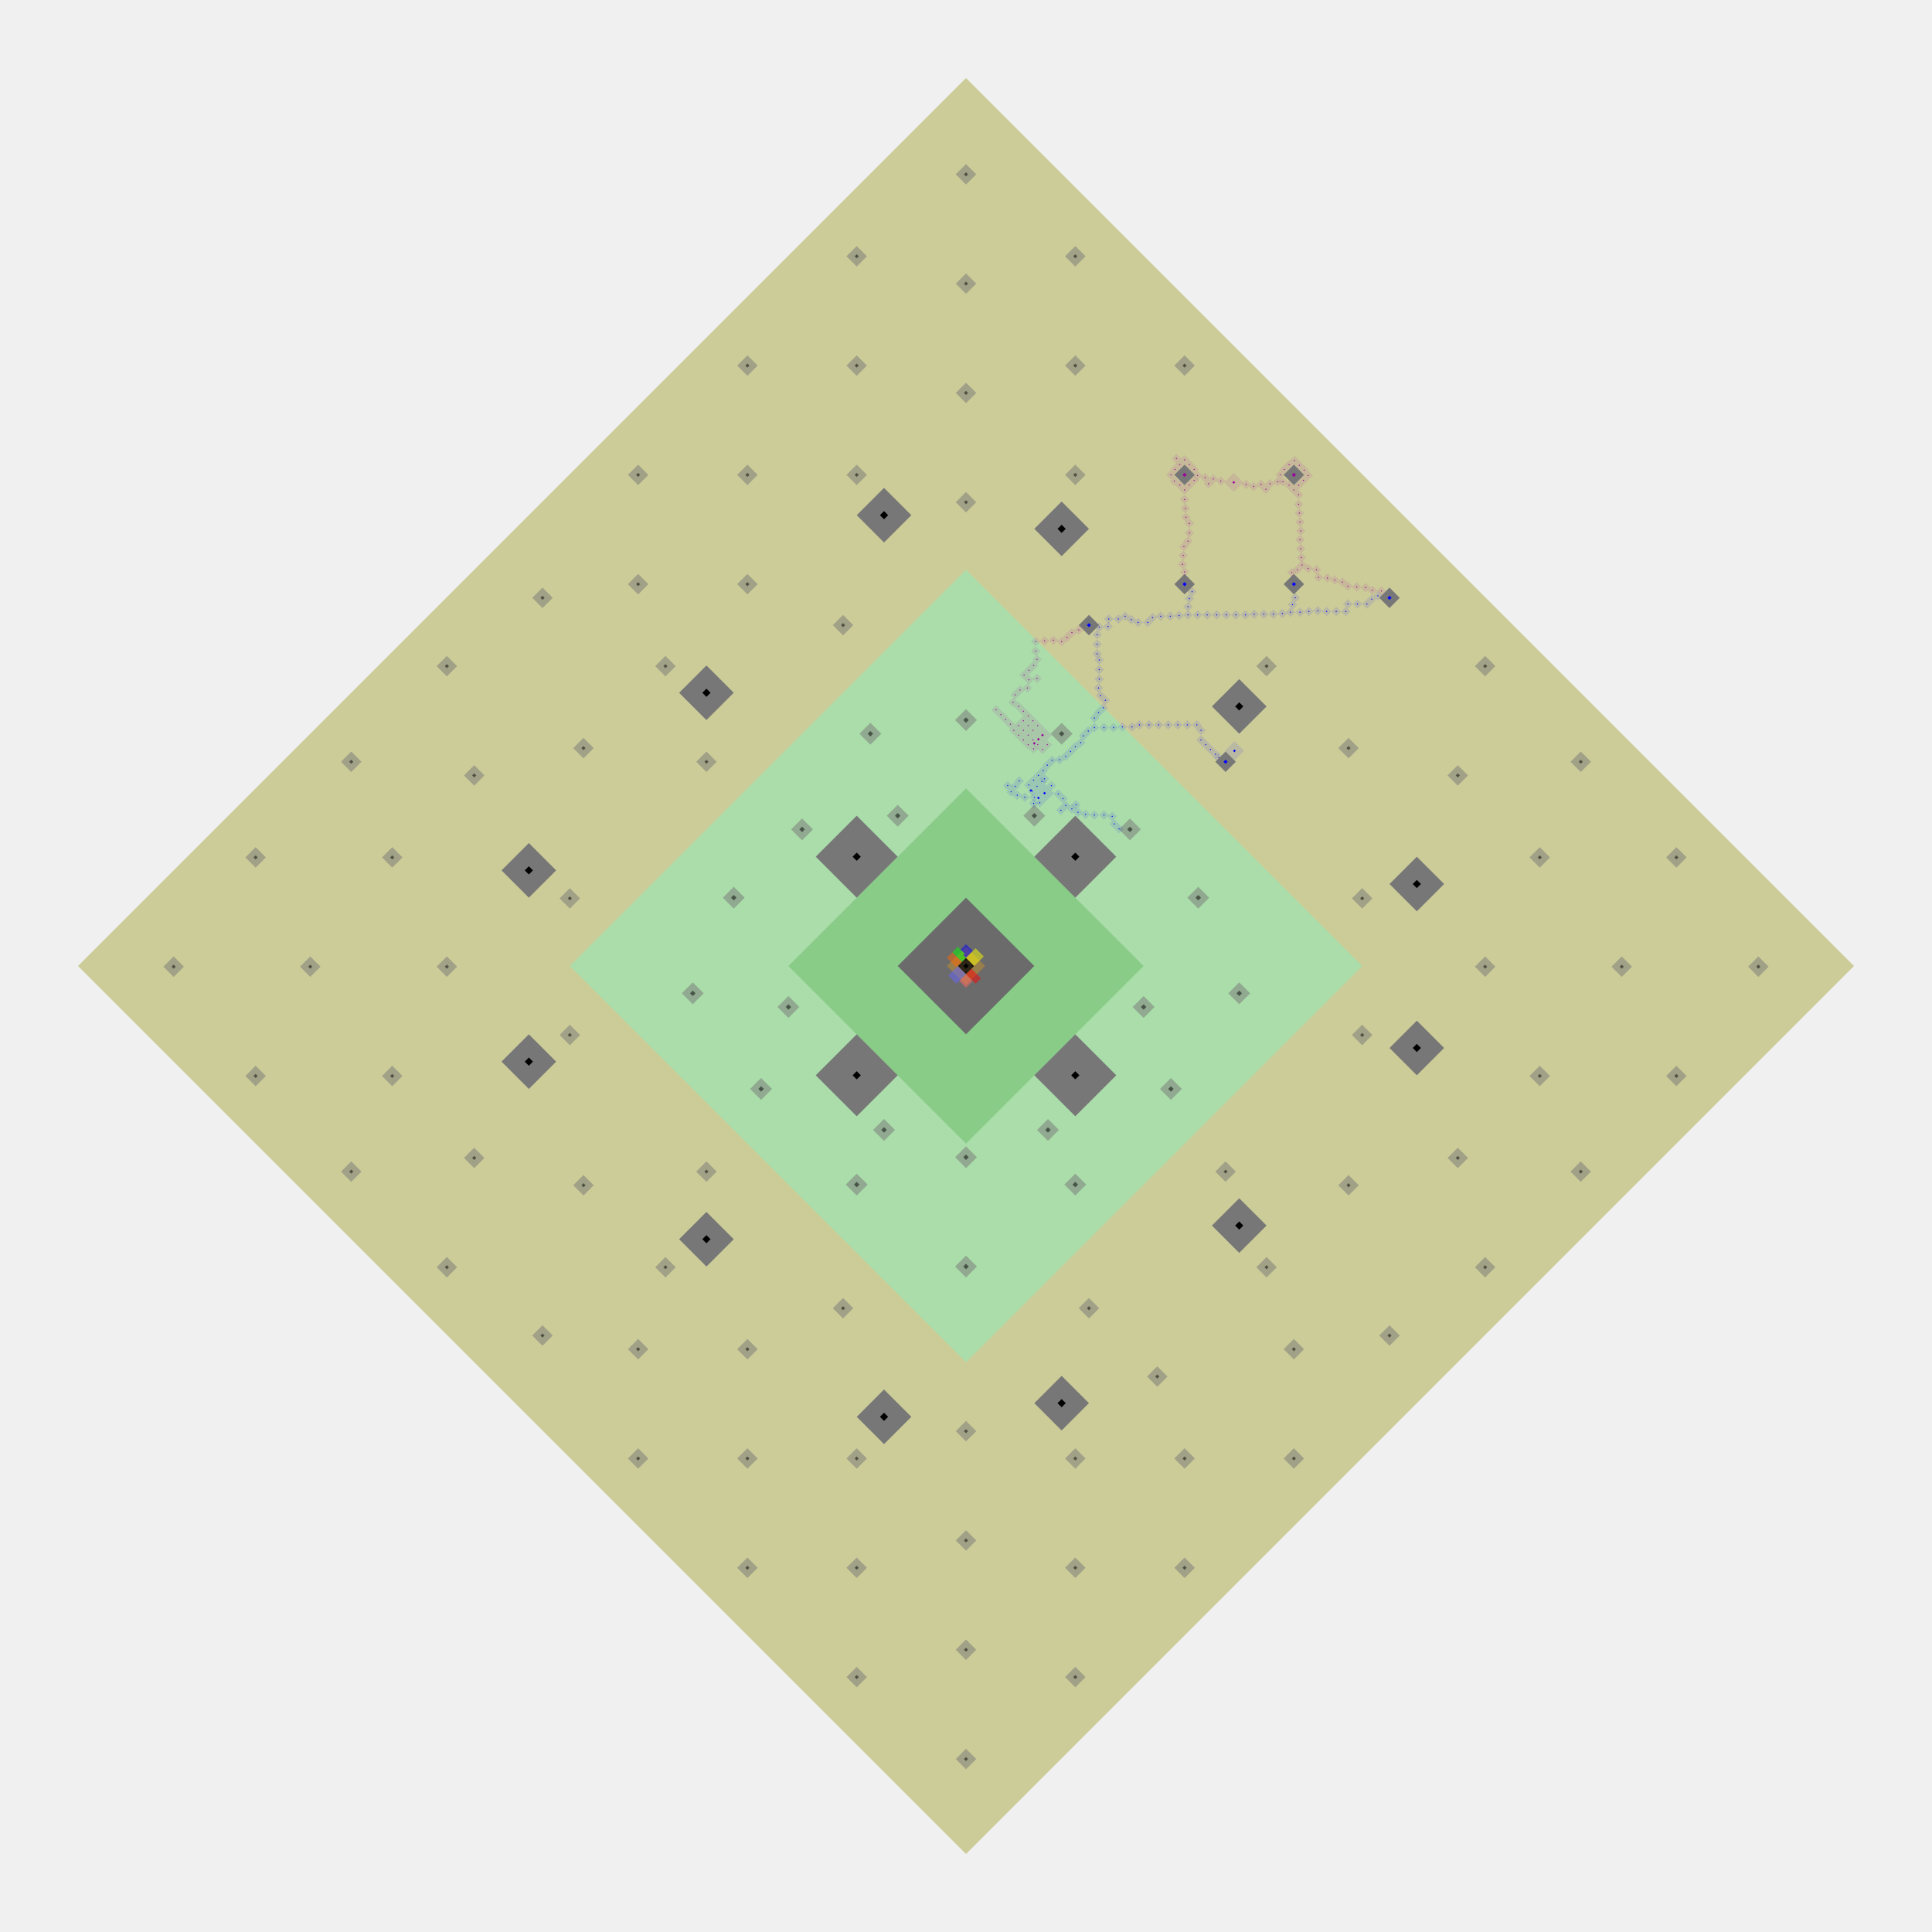
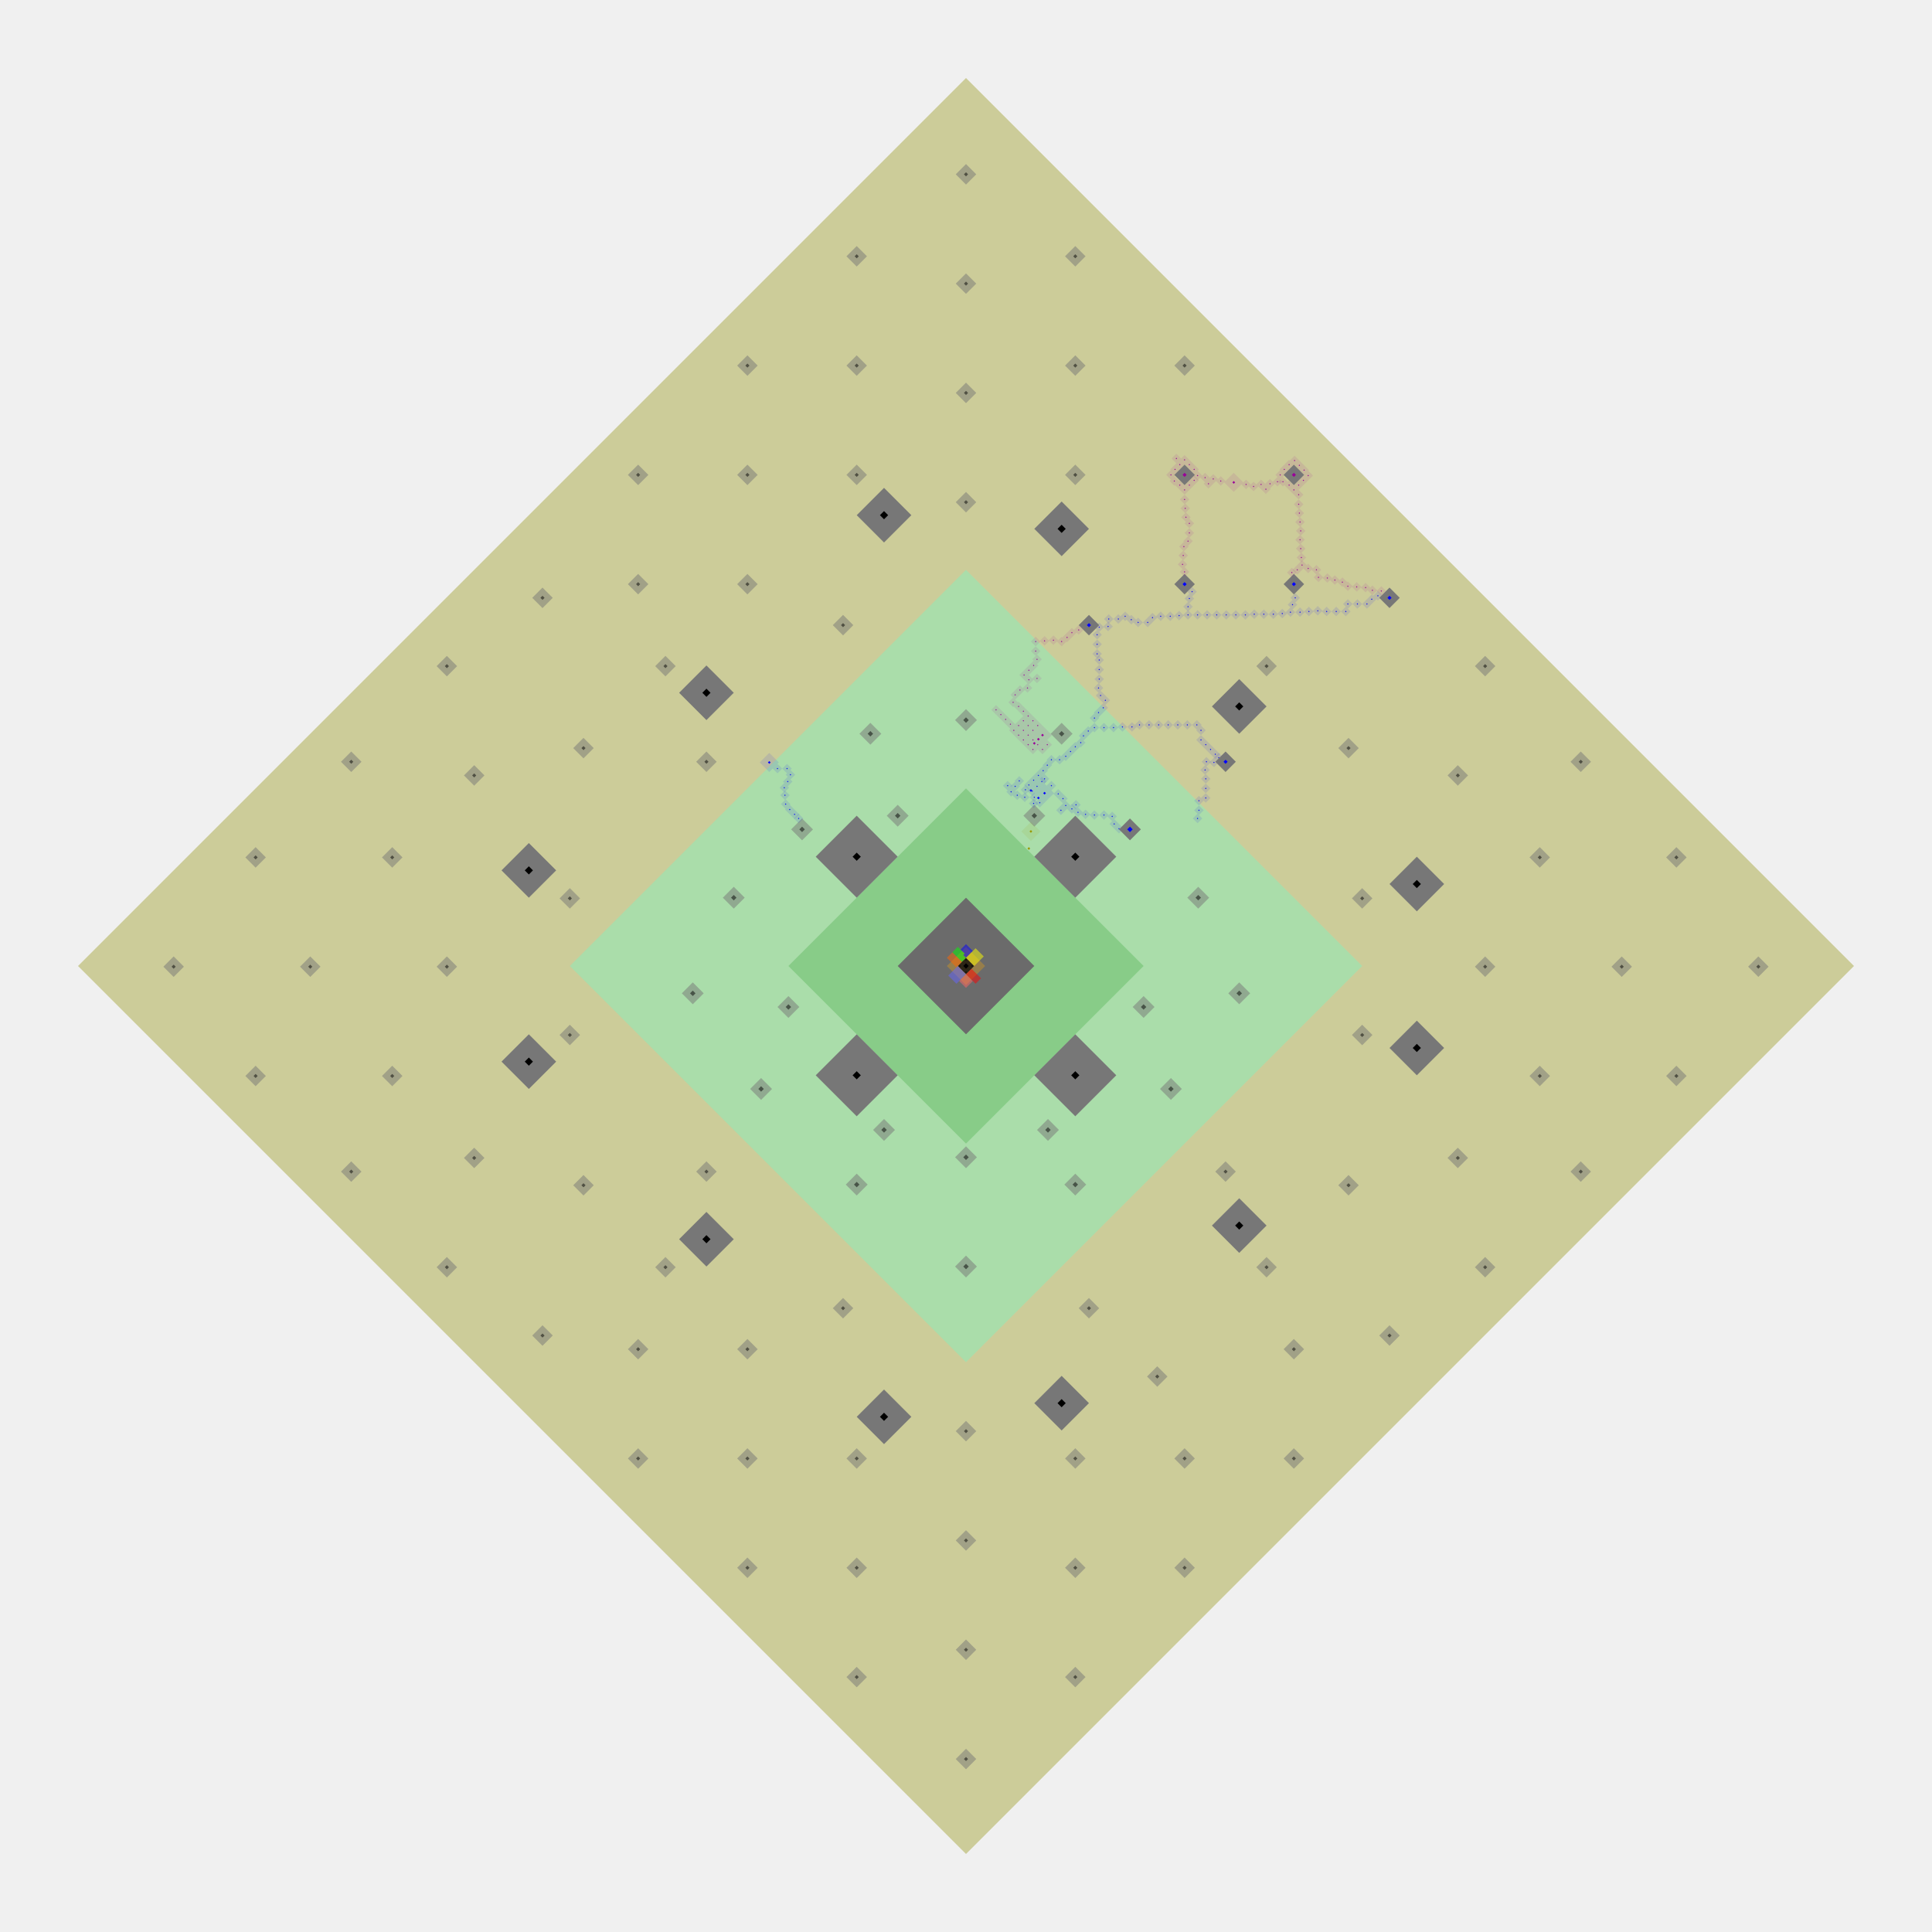
<svg xmlns="http://www.w3.org/2000/svg" id="state-map" version="1.1" viewBox="0 0 2000 2000">
  <style>
svg { background: #aaa; font: 1em serif; }
.concrete { fill: #777; }
.influence { fill-opacity: 0.1; stroke-width: 0; }

.state .labs { fill: #000; fill-opacity: 0.5; }
.state .forts { fill: #000; }
.state .other { fill: #990; }
/*.state .other { display: none; }*/

.ViV .alliance { fill: #00f; }
.ViV .labs { fill: #00f; }
.viv .alliance { fill: #909; }
.viv .labs { fill: #909; }

.new { fill: #070; }
.old { fill: #900; }

.cap-label { font-size: 0.2em; fill: #fff; }
</style>
  <defs>
    <pattern id="capital-grid" width="2%" height="2%">
      <rect x="0" y="0" width="2" height="2" stroke="#000" stroke-width="0.1" class="concrete" />
    </pattern>
    <symbol id="lab1" width="15" height="15">
      <rect x="0" y="0" width="15" height="15" class="concrete" />
      <rect x="6" y="6" width="3" height="3" class="lab" />
    </symbol>
    <symbol id="lab2" width="15" height="15">
      <rect x="0" y="0" width="15" height="15" class="concrete" />
      <rect x="6" y="6" width="3" height="3" class="lab" />
    </symbol>
    <symbol id="lab3" width="16" height="16">
      <rect x="0" y="0" width="16" height="16" class="concrete" />
      <rect x="6" y="6" width="4" height="4" class="lab" />
    </symbol>
    <symbol id="lab4" width="16" height="16">
      <rect x="0" y="0" width="16" height="16" class="concrete" />
      <rect x="6" y="6" width="4" height="4" class="lab" />
    </symbol>
    <symbol id="bunker" width="40" height="40">
      <rect x="0" y="0" width="40" height="40" class="concrete" />
      <rect x="17" y="17" width="6" height="6" class="fort" />
    </symbol>
    <symbol id="facility" width="60" height="60">
      <rect x="0" y="0" width="60" height="60" class="concrete" />
      <rect x="27" y="27" width="6" height="6" class="fort" />
    </symbol>
    <symbol id="hq" width="14" height="14">
      <rect x="0" y="0" width="14" height="14" class="influence" />
      <rect x="6" y="6" width="2" height="2" />
    </symbol>
    <symbol id="trap" width="2" height="2">
      <rect x="0" y="0" width="2" height="2" />
    </symbol>
    <symbol id="colosseum" width="2" height="2">
      <rect x="0" y="0" width="2" height="2" />
    </symbol>
    <symbol id="tower" width="7" height="7">
      <rect x="0" y="0" width="7" height="7" class="influence" />
      <rect x="3" y="3" width="1" height="1" />
    </symbol>
  </defs>
  <g transform="scale(-1,1) translate(-1650, 350) rotate(-135, 650, 650)">
    <g class="state">
      <rect x="0" y="0" height="1300" width="1300" fill="#cc9" />
      <rect x="360" y="360" height="580" width="580" fill="#ada" />
      <rect x="520" y="520" height="260" width="260" fill="#8c8" />
      <rect x="600" y="600" height="100" width="100" fill="url(#capital-grid)" />
      <rect x="636" y="636" height="28" width="28" fill="#fa0" fill-opacity="0.3" />
      <g fill="#000">
        <rect x="644" y="644" height="12" width="12" fill-opacity="0.7" />
        <rect x="645" y="645" height="1" width="1" />
        <rect x="654" y="645" height="1" width="1" />
        <rect x="645" y="654" height="1" width="1" />
        <rect x="654" y="654" height="1" width="1" />
        <rect x="648" y="648" height="4" width="4" />
      </g>
      <g class="forts">
        <use href="#facility" x="460" y="620" />
        <use href="#facility" x="620" y="460" />
        <use href="#facility" x="620" y="780" />
        <use href="#facility" x="780" y="620" />
        <use href="#bunker" x="240" y="360" />
        <use href="#bunker" x="240" y="620" />
        <use href="#bunker" x="240" y="880" />
        <use href="#bunker" x="380" y="240" />
        <use href="#bunker" x="380" y="1020" />
        <use href="#bunker" x="640" y="240" />
        <use href="#bunker" x="640" y="1020" />
        <use href="#bunker" x="900" y="240" />
        <use href="#bunker" x="900" y="1020" />
        <use href="#bunker" x="1020" y="360" />
        <use href="#bunker" x="1020" y="620" />
        <use href="#bunker" x="1020" y="880" />
      </g>
      <g class="labs">
        <use href="#lab1" x="42" y="202" />
        <use href="#lab1" x="42" y="522" />
        <use href="#lab1" x="42" y="802" />
        <use href="#lab1" x="42" y="1082" />
        <use href="#lab1" x="62" y="62" />
        <use href="#lab1" x="122" y="282" />
        <use href="#lab1" x="122" y="442" />
        <use href="#lab1" x="122" y="602" />
        <use href="#lab1" x="142" y="862" />
        <use href="#lab1" x="142" y="982" />
        <use href="#lab1" x="162" y="1122" />
        <use href="#lab1" x="202" y="42" />
        <use href="#lab1" x="202" y="362" />
        <use href="#lab1" x="202" y="642" />
        <use href="#lab1" x="202" y="762" />
        <use href="#lab1" x="202" y="1242" />
        <use href="#lab1" x="222" y="222" />
        <use href="#lab1" x="282" y="122" />
        <use href="#lab1" x="302" y="482" />
        <use href="#lab1" x="302" y="882" />
        <use href="#lab1" x="302" y="1142" />
        <use href="#lab1" x="362" y="202" />
        <use href="#lab1" x="402" y="982" />
        <use href="#lab1" x="422" y="1142" />
        <use href="#lab1" x="442" y="122" />
        <use href="#lab1" x="482" y="302" />
        <use href="#lab1" x="482" y="1242" />
        <use href="#lab1" x="522" y="42" />
        <use href="#lab1" x="522" y="1082" />
        <use href="#lab1" x="602" y="122" />
        <use href="#lab1" x="642" y="202" />
        <use href="#lab1" x="642" y="1082" />
        <use href="#lab1" x="682" y="1162" />
        <use href="#lab1" x="762" y="202" />
        <use href="#lab1" x="762" y="1242" />
        <use href="#lab1" x="802" y="42" />
        <use href="#lab1" x="802" y="982" />
        <use href="#lab1" x="842" y="1162" />
        <use href="#lab1" x="862" y="142" />
        <use href="#lab1" x="882" y="302" />
        <use href="#lab1" x="922" y="1082" />
        <use href="#lab1" x="982" y="142" />
        <use href="#lab1" x="982" y="402" />
        <use href="#lab1" x="1002" y="1162" />
        <use href="#lab1" x="1062" y="1062" />
        <use href="#lab1" x="1082" y="42" />
        <use href="#lab1" x="1082" y="522" />
        <use href="#lab1" x="1082" y="642" />
        <use href="#lab1" x="1082" y="922" />
        <use href="#lab1" x="1082" y="1242" />
        <use href="#lab1" x="1122" y="162" />
        <use href="#lab1" x="1142" y="302" />
        <use href="#lab1" x="1142" y="422" />
        <use href="#lab1" x="1162" y="1002" />
        <use href="#lab1" x="1222" y="1222" />
        <use href="#lab1" x="1242" y="202" />
        <use href="#lab1" x="1242" y="482" />
        <use href="#lab1" x="1242" y="1082" />
        <use href="#lab2" x="42" y="362" />
        <use href="#lab2" x="42" y="942" />
        <use href="#lab2" x="62" y="682" />
        <use href="#lab2" x="62" y="1222" />
        <use href="#lab2" x="142" y="142" />
        <use href="#lab2" x="202" y="522" />
        <use href="#lab2" x="262" y="1022" />
        <use href="#lab2" x="302" y="302" />
        <use href="#lab2" x="302" y="682" />
        <use href="#lab2" x="342" y="1242" />
        <use href="#lab2" x="362" y="42" />
        <use href="#lab2" x="482" y="202" />
        <use href="#lab2" x="602" y="982" />
        <use href="#lab2" x="602" y="1222" />
        <use href="#lab2" x="682" y="62" />
        <use href="#lab2" x="682" y="302" />
        <use href="#lab2" x="762" y="1082" />
        <use href="#lab2" x="922" y="1242" />
        <use href="#lab2" x="942" y="42" />
        <use href="#lab2" x="982" y="982" />
        <use href="#lab2" x="1022" y="262" />
        <use href="#lab2" x="1142" y="1142" />
        <use href="#lab2" x="1222" y="62" />
        <use href="#lab2" x="1242" y="342" />
        <use href="#lab2" x="1242" y="922" />
+         <use href="#lab3" x="882" y="742" />
        <use href="#lab3" x="402" y="562" />
        <use href="#lab3" x="402" y="702" />
        <use href="#lab3" x="422" y="422" />
        <use href="#lab3" x="422" y="822" />
        <use href="#lab3" x="482" y="742" />
        <use href="#lab3" x="502" y="502" />
        <use href="#lab3" x="522" y="862" />
        <use href="#lab3" x="562" y="402" />
        <use href="#lab3" x="622" y="862" />
        <use href="#lab3" x="702" y="402" />
        <use href="#lab3" x="742" y="882" />
        <use href="#lab3" x="822" y="422" />
        <use href="#lab3" x="822" y="822" />
        <use href="#lab3" x="862" y="522" />
-         <use href="#lab3" x="862" y="622" />
-         <use href="#lab3" x="882" y="742" />
        <use href="#lab4" x="462" y="582" />
        <use href="#lab4" x="582" y="462" />
        <use href="#lab4" x="702" y="802" />
        <use href="#lab4" x="742" y="482" />
        <use href="#lab4" x="802" y="702" />
      </g>
      <g fill-opacity="0.5">
        <path d="M 656 656 v 4 h 2 v 6 h 8 v -10 z" fill="#00f" />
        <path d="M 656 656 v 4 h 2 v 10 h -8 v -14 z" fill="#0f0" />
        <path d="M 644 656 h -2 v 14 h 8 v -14 z" fill="#f60" />
        <path d="M 644 644 h -14 v 12 h 14 z" fill="#66f" />
        <path d="M 644 644 h -10 v -10 h 10 z" fill="#f66" />
        <path d="M 644 644 h 8 v -14 h -8 z" fill="#f00" />
        <path d="M 656 644 h 14 v 12 h -14 z" fill="#ff0" />
      </g>
      <g class="other">
- 		</g>
+         <use href="#hq" x="789" y="694" />
+         <use href="#trap" x="781" y="689" />
+       </g>
    </g>
    <g class="ViV">
      <g class="alliance">
+         <use href="#tower" x="632" y="877" />
+         <use href="#tower" x="632" y="883" />
+         <use href="#tower" x="632" y="890" />
+         <use href="#tower" x="633" y="897" />
+         <use href="#tower" x="639" y="904" />
+         <use href="#tower" x="644" y="910" />
+         <use href="#tower" x="651" y="912" />
+         <use href="#tower" x="653" y="929" />
+         <use href="#tower" x="658" y="915" />
+         <use href="#tower" x="660" y="922" />
        <use href="#tower" x="807" y="741" />
        <use href="#tower" x="809" y="734" />
        <use href="#tower" x="809" y="748" />
        <use href="#tower" x="813" y="727" />
        <use href="#tower" x="814" y="742" />
        <use href="#tower" x="815" y="716" />
+         <use href="#tower" x="819" y="732" />
        <use href="#tower" x="820" y="712" />
        <use href="#tower" x="820" y="720" />
        <use href="#tower" x="821" y="743" />
        <use href="#tower" x="823" y="726" />
        <use href="#tower" x="825" y="733" />
        <use href="#tower" x="830" y="691" />
        <use href="#tower" x="830" y="726" />
        <use href="#tower" x="832" y="733" />
        <use href="#tower" x="837" y="691" />
        <use href="#tower" x="837" y="726" />
        <use href="#tower" x="839" y="684" />
        <use href="#tower" x="839" y="733" />
        <use href="#tower" x="840" y="698" />
        <use href="#tower" x="840" y="705" />
        <use href="#tower" x="841" y="677" />
        <use href="#tower" x="841" y="716" />
        <use href="#tower" x="841" y="726" />
        <use href="#tower" x="845" y="670" />
        <use href="#tower" x="845" y="684" />
        <use href="#tower" x="846" y="733" />
        <use href="#tower" x="851" y="663" />
        <use href="#tower" x="853" y="734" />
        <use href="#tower" x="858" y="656" />
        <use href="#tower" x="859" y="635" />
        <use href="#tower" x="859" y="642" />
-         <use href="#tower" x="860" y="734" />
+         <use href="#tower" x="860" y="735" />
        <use href="#tower" x="863" y="649" />
        <use href="#tower" x="866" y="729" />
        <use href="#tower" x="873" y="727" />
        <use href="#tower" x="880" y="727" />
        <use href="#tower" x="887" y="727" />
        <use href="#tower" x="894" y="726" />
        <use href="#tower" x="901" y="729" />
        <use href="#tower" x="908" y="729" />
        <use href="#tower" x="915" y="727" />
        <use href="#tower" x="922" y="720" />
        <use href="#tower" x="922" y="734" />
+         <use href="#tower" x="924" y="585" />
        <use href="#tower" x="929" y="713" />
        <use href="#tower" x="929" y="735" />
+         <use href="#tower" x="931" y="590" />
        <use href="#tower" x="936" y="707" />
        <use href="#tower" x="936" y="735" />
+         <use href="#tower" x="938" y="597" />
        <use href="#tower" x="943" y="700" />
        <use href="#tower" x="943" y="739" />
        <use href="#tower" x="943" y="746" />
+         <use href="#tower" x="945" y="594" />
        <use href="#tower" x="947" y="753" />
        <use href="#tower" x="950" y="696" />
+         <use href="#tower" x="952" y="601" />
        <use href="#tower" x="954" y="759" />
        <use href="#tower" x="957" y="689" />
+         <use href="#tower" x="959" y="608" />
        <use href="#tower" x="961" y="766" />
        <use href="#tower" x="964" y="682" />
+         <use href="#tower" x="965" y="615" />
        <use href="#tower" x="968" y="773" />
        <use href="#tower" x="971" y="675" />
        <use href="#tower" x="971" y="779" />
+         <use href="#tower" x="972" y="620" />
+         <use href="#tower" x="977" y="614" />
        <use href="#tower" x="978" y="668" />
        <use href="#tower" x="978" y="786" />
        <use href="#tower" x="984" y="614" />
        <use href="#tower" x="984" y="619" />
        <use href="#tower" x="984" y="626" />
        <use href="#tower" x="984" y="633" />
        <use href="#tower" x="984" y="640" />
        <use href="#tower" x="985" y="661" />
        <use href="#tower" x="985" y="793" />
        <use href="#tower" x="991" y="647" />
        <use href="#tower" x="992" y="654" />
        <use href="#tower" x="992" y="797" />
        <use href="#tower" x="999" y="791" />
        <use href="#tower" x="1005" y="796" />
        <use href="#tower" x="1012" y="789" />
        <use href="#tower" x="1019" y="786" />
        <use href="#tower" x="1021" y="779" />
        <use href="#tower" x="1024" y="772" />
        <use href="#tower" x="1031" y="765" />
        <use href="#tower" x="1038" y="765" />
        <use href="#tower" x="1045" y="760" />
        <use href="#tower" x="1052" y="753" />
        <use href="#tower" x="1059" y="747" />
        <use href="#tower" x="1066" y="741" />
        <use href="#tower" x="1072" y="747" />
        <use href="#tower" x="1073" y="734" />
        <use href="#tower" x="1079" y="752" />
        <use href="#tower" x="1080" y="727" />
        <use href="#tower" x="1086" y="755" />
        <use href="#tower" x="1087" y="720" />
        <use href="#tower" x="1094" y="713" />
        <use href="#tower" x="1101" y="706" />
        <use href="#tower" x="1108" y="699" />
        <use href="#tower" x="1115" y="693" />
        <use href="#tower" x="1122" y="686" />
        <use href="#tower" x="1129" y="679" />
        <use href="#tower" x="1136" y="673" />
        <use href="#tower" x="1143" y="668" />
        <use href="#tower" x="1150" y="661" />
        <use href="#tower" x="1150" y="672" />
        <use href="#tower" x="1157" y="655" />
        <use href="#tower" x="1157" y="675" />
        <use href="#tower" x="1164" y="649" />
        <use href="#tower" x="1170" y="642" />
        <use href="#tower" x="1177" y="635" />
        <use href="#tower" x="1184" y="628" />
        <use href="#tower" x="1191" y="632" />
        <use href="#tower" x="1198" y="625" />
        <use href="#tower" x="1205" y="618" />
        <use href="#tower" x="1212" y="618" />
        <use href="#tower" x="1219" y="616" />
+         <use href="#hq" x="648" y="936" />
        <use href="#hq" x="827" y="712" />
-         <use href="#hq" x="997" y="604" />
        <use href="#trap" x="825" y="719" />
        <use href="#colosseum" x="825" y="730" />
      </g>
      <g class="labs">
        <use href="#lab1" x="982" y="802" />
        <use href="#lab1" x="1162" y="682" />
        <use href="#lab2" x="982" y="602" />
        <use href="#lab2" x="1082" y="762" />
        <use href="#lab2" x="1222" y="602" />
+         <use href="#lab3" x="862" y="622" />
      </g>
    </g>
    <g class="viv">
      <g class="alliance">
+         <use href="#tower" x="854" y="756" />
        <use href="#tower" x="854" y="763" />
        <use href="#tower" x="854" y="770" />
        <use href="#tower" x="854" y="777" />
        <use href="#tower" x="854" y="784" />
-         <use href="#tower" x="855" y="756" />
        <use href="#tower" x="856" y="791" />
        <use href="#tower" x="856" y="798" />
        <use href="#tower" x="856" y="805" />
        <use href="#tower" x="856" y="812" />
        <use href="#tower" x="861" y="749" />
        <use href="#tower" x="861" y="756" />
        <use href="#tower" x="861" y="763" />
        <use href="#tower" x="861" y="770" />
        <use href="#tower" x="861" y="777" />
        <use href="#tower" x="861" y="784" />
        <use href="#tower" x="868" y="749" />
        <use href="#tower" x="868" y="770" />
        <use href="#tower" x="868" y="777" />
        <use href="#tower" x="868" y="784" />
        <use href="#tower" x="874" y="805" />
        <use href="#tower" x="875" y="770" />
        <use href="#tower" x="875" y="777" />
        <use href="#tower" x="875" y="784" />
        <use href="#tower" x="875" y="791" />
        <use href="#tower" x="875" y="798" />
        <use href="#tower" x="881" y="809" />
        <use href="#tower" x="888" y="809" />
        <use href="#tower" x="895" y="805" />
        <use href="#tower" x="902" y="810" />
        <use href="#tower" x="902" y="817" />
        <use href="#tower" x="909" y="805" />
        <use href="#tower" x="909" y="817" />
        <use href="#tower" x="916" y="817" />
        <use href="#tower" x="923" y="819" />
        <use href="#tower" x="928" y="826" />
        <use href="#tower" x="935" y="833" />
        <use href="#tower" x="942" y="827" />
        <use href="#tower" x="949" y="821" />
        <use href="#tower" x="954" y="814" />
        <use href="#tower" x="961" y="813" />
        <use href="#tower" x="968" y="813" />
        <use href="#tower" x="975" y="810" />
        <use href="#tower" x="1095" y="775" />
        <use href="#tower" x="1099" y="782" />
        <use href="#tower" x="1106" y="788" />
        <use href="#tower" x="1113" y="794" />
        <use href="#tower" x="1120" y="795" />
        <use href="#tower" x="1127" y="800" />
        <use href="#tower" x="1134" y="807" />
        <use href="#tower" x="1136" y="814" />
        <use href="#tower" x="1142" y="821" />
        <use href="#tower" x="1148" y="828" />
        <use href="#tower" x="1154" y="849" />
        <use href="#tower" x="1155" y="835" />
        <use href="#tower" x="1155" y="842" />
        <use href="#tower" x="1156" y="856" />
        <use href="#tower" x="1162" y="835" />
        <use href="#tower" x="1163" y="857" />
        <use href="#tower" x="1169" y="835" />
        <use href="#tower" x="1170" y="857" />
        <use href="#tower" x="1172" y="864" />
        <use href="#tower" x="1173" y="696" />
        <use href="#tower" x="1175" y="836" />
        <use href="#tower" x="1177" y="822" />
        <use href="#tower" x="1177" y="843" />
        <use href="#tower" x="1177" y="850" />
        <use href="#tower" x="1177" y="857" />
        <use href="#tower" x="1179" y="694" />
        <use href="#tower" x="1179" y="829" />
        <use href="#tower" x="1184" y="822" />
        <use href="#tower" x="1186" y="694" />
        <use href="#tower" x="1188" y="687" />
        <use href="#tower" x="1188" y="815" />
        <use href="#tower" x="1189" y="673" />
        <use href="#tower" x="1191" y="700" />
        <use href="#tower" x="1193" y="680" />
        <use href="#tower" x="1195" y="666" />
        <use href="#tower" x="1197" y="707" />
        <use href="#tower" x="1199" y="659" />
        <use href="#tower" x="1203" y="652" />
        <use href="#tower" x="1203" y="714" />
        <use href="#tower" x="1204" y="645" />
        <use href="#tower" x="1204" y="794" />
        <use href="#tower" x="1208" y="787" />
        <use href="#tower" x="1210" y="638" />
        <use href="#tower" x="1210" y="720" />
        <use href="#tower" x="1215" y="776" />
        <use href="#tower" x="1215" y="783" />
        <use href="#tower" x="1216" y="631" />
        <use href="#tower" x="1216" y="727" />
        <use href="#tower" x="1219" y="624" />
        <use href="#tower" x="1222" y="734" />
        <use href="#tower" x="1222" y="777" />
        <use href="#tower" x="1225" y="617" />
        <use href="#tower" x="1228" y="741" />
        <use href="#tower" x="1229" y="773" />
        <use href="#tower" x="1233" y="769" />
        <use href="#tower" x="1235" y="748" />
        <use href="#tower" x="1235" y="755" />
        <use href="#tower" x="1235" y="762" />
        <use href="#tower" x="1236" y="776" />
        <use href="#tower" x="1242" y="755" />
        <use href="#tower" x="1243" y="777" />
        <use href="#tower" x="1249" y="755" />
        <use href="#tower" x="1250" y="777" />
        <use href="#tower" x="1256" y="755" />
        <use href="#tower" x="1257" y="762" />
        <use href="#tower" x="1257" y="769" />
        <use href="#tower" x="1257" y="776" />
        <use href="#hq" x="868" y="756" />
        <use href="#hq" x="1193" y="801" />
        <use href="#trap" x="868" y="762" />
        <use href="#colosseum" x="862" y="762" />
      </g>
      <g class="labs">
        <use href="#lab1" x="1162" y="842" />
        <use href="#lab1" x="1242" y="762" />
      </g>
    </g>
  </g>
</svg>
